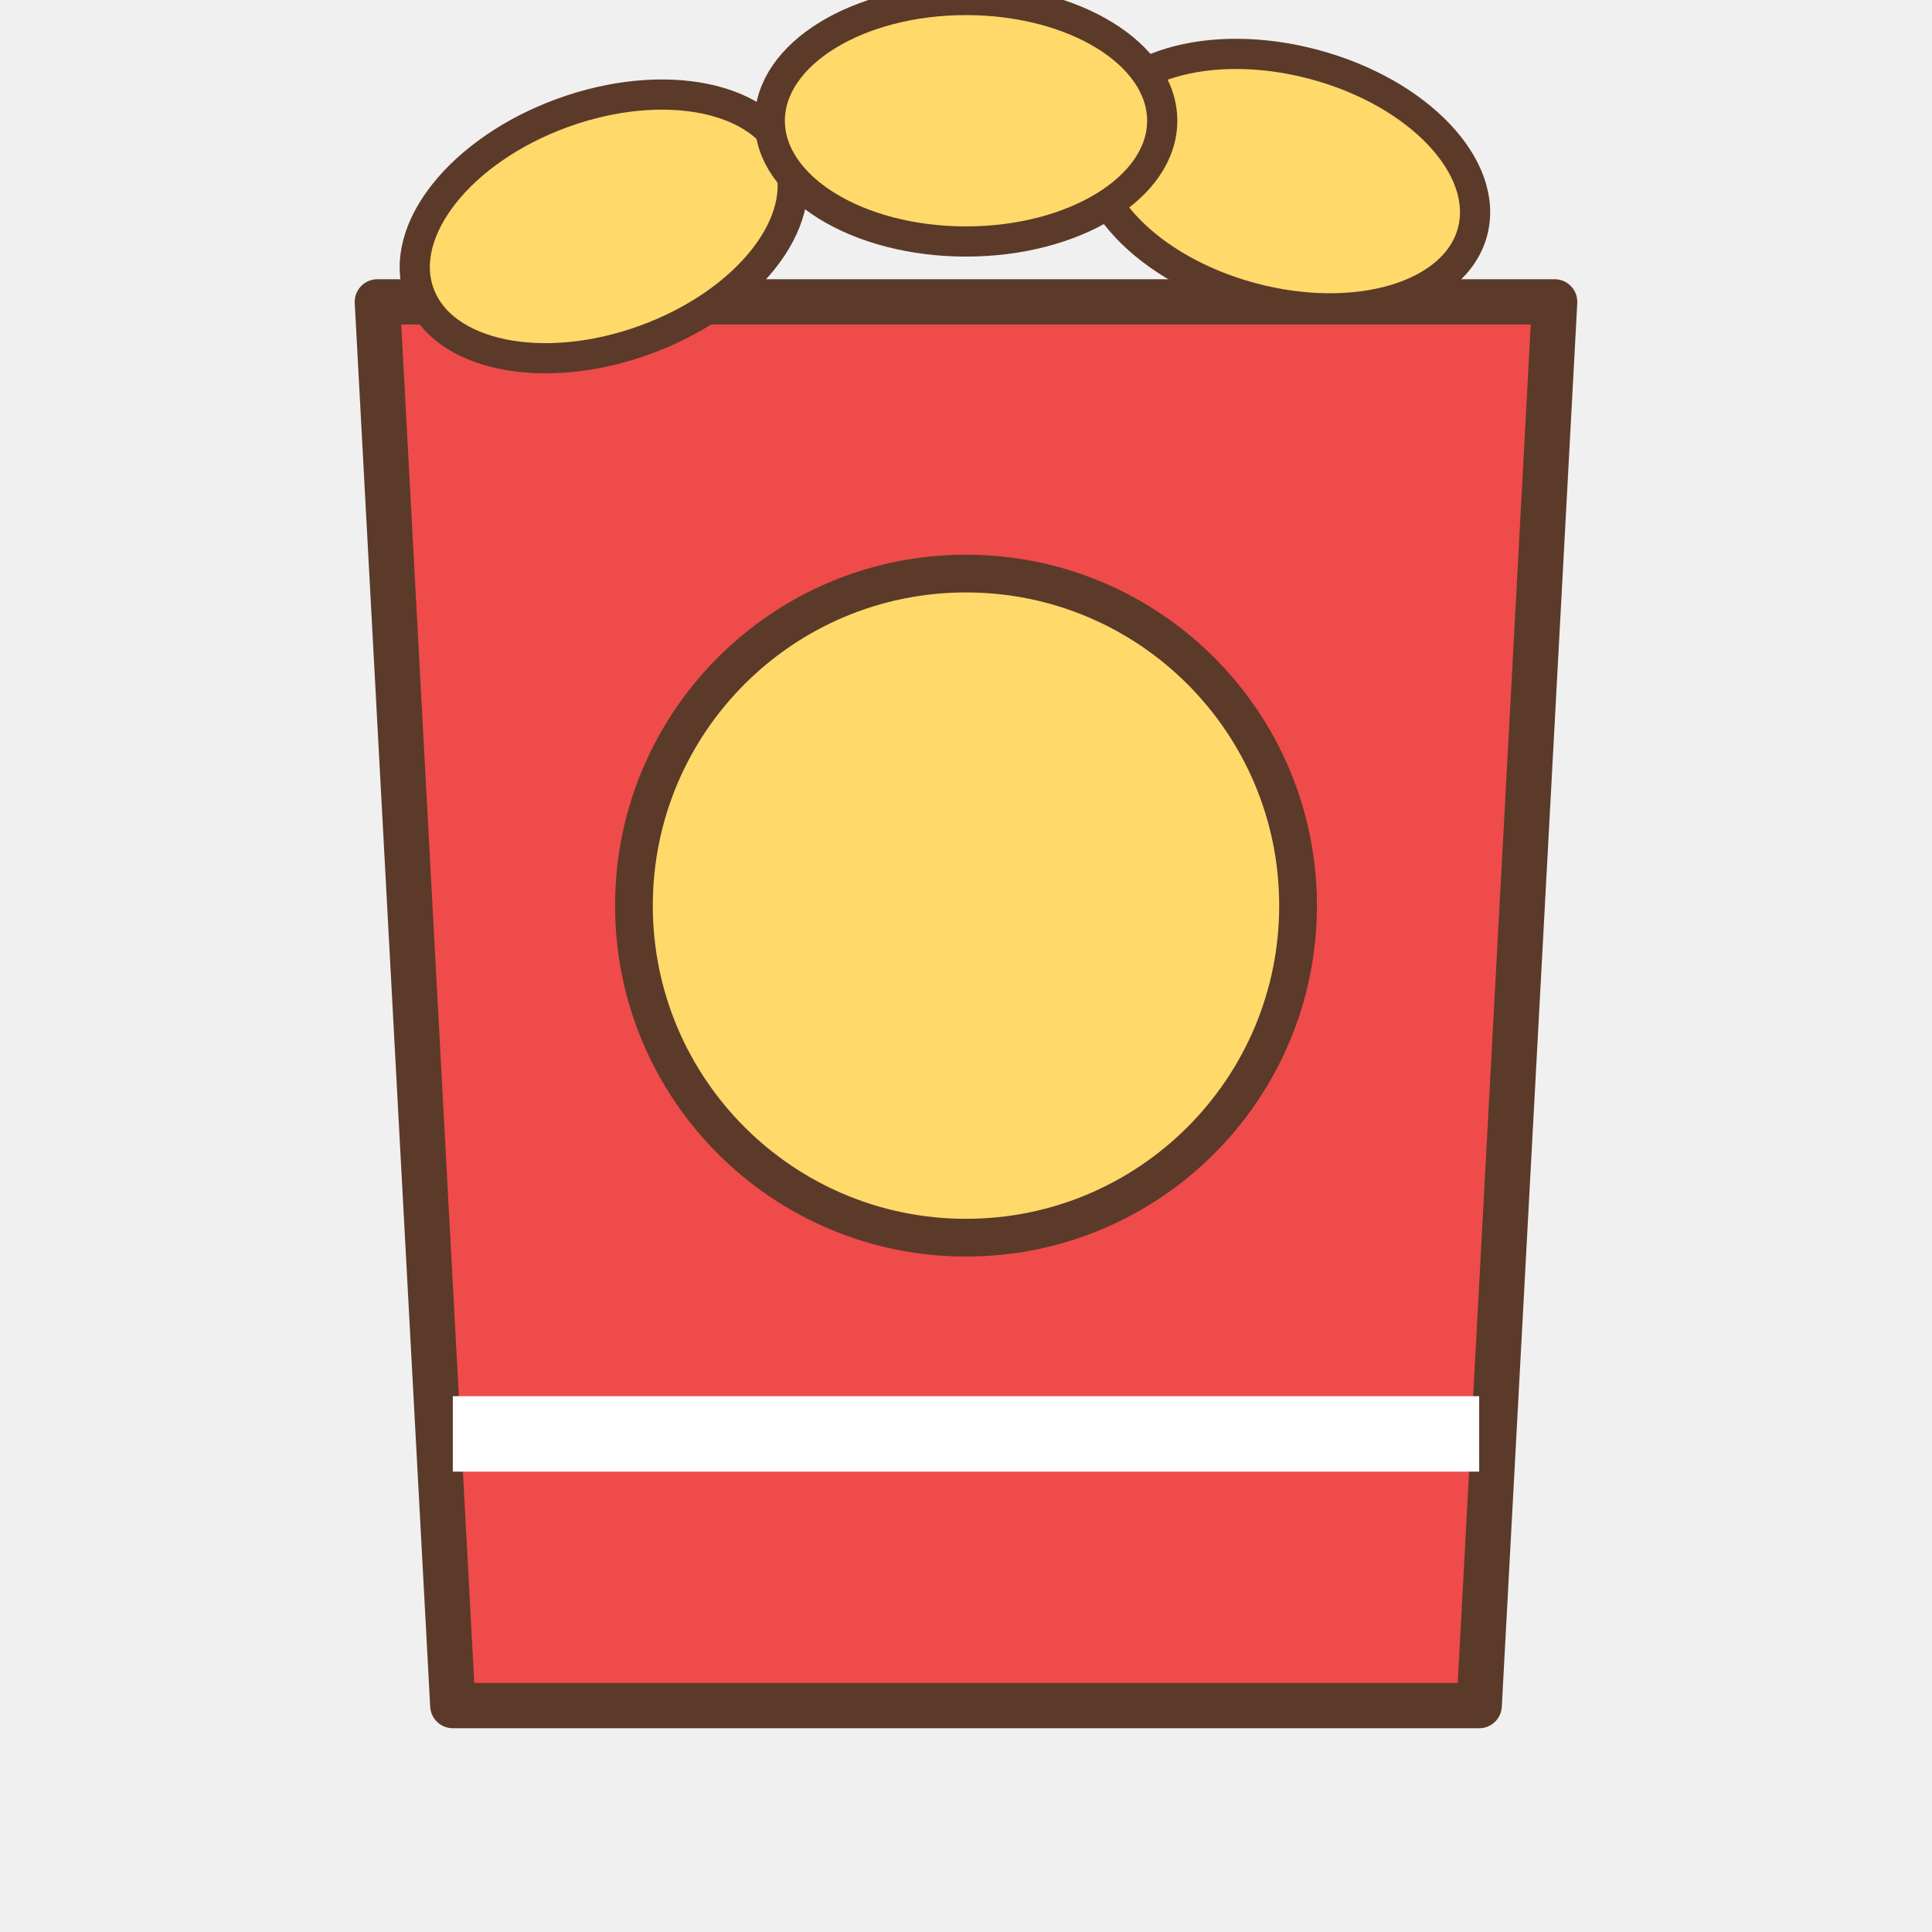
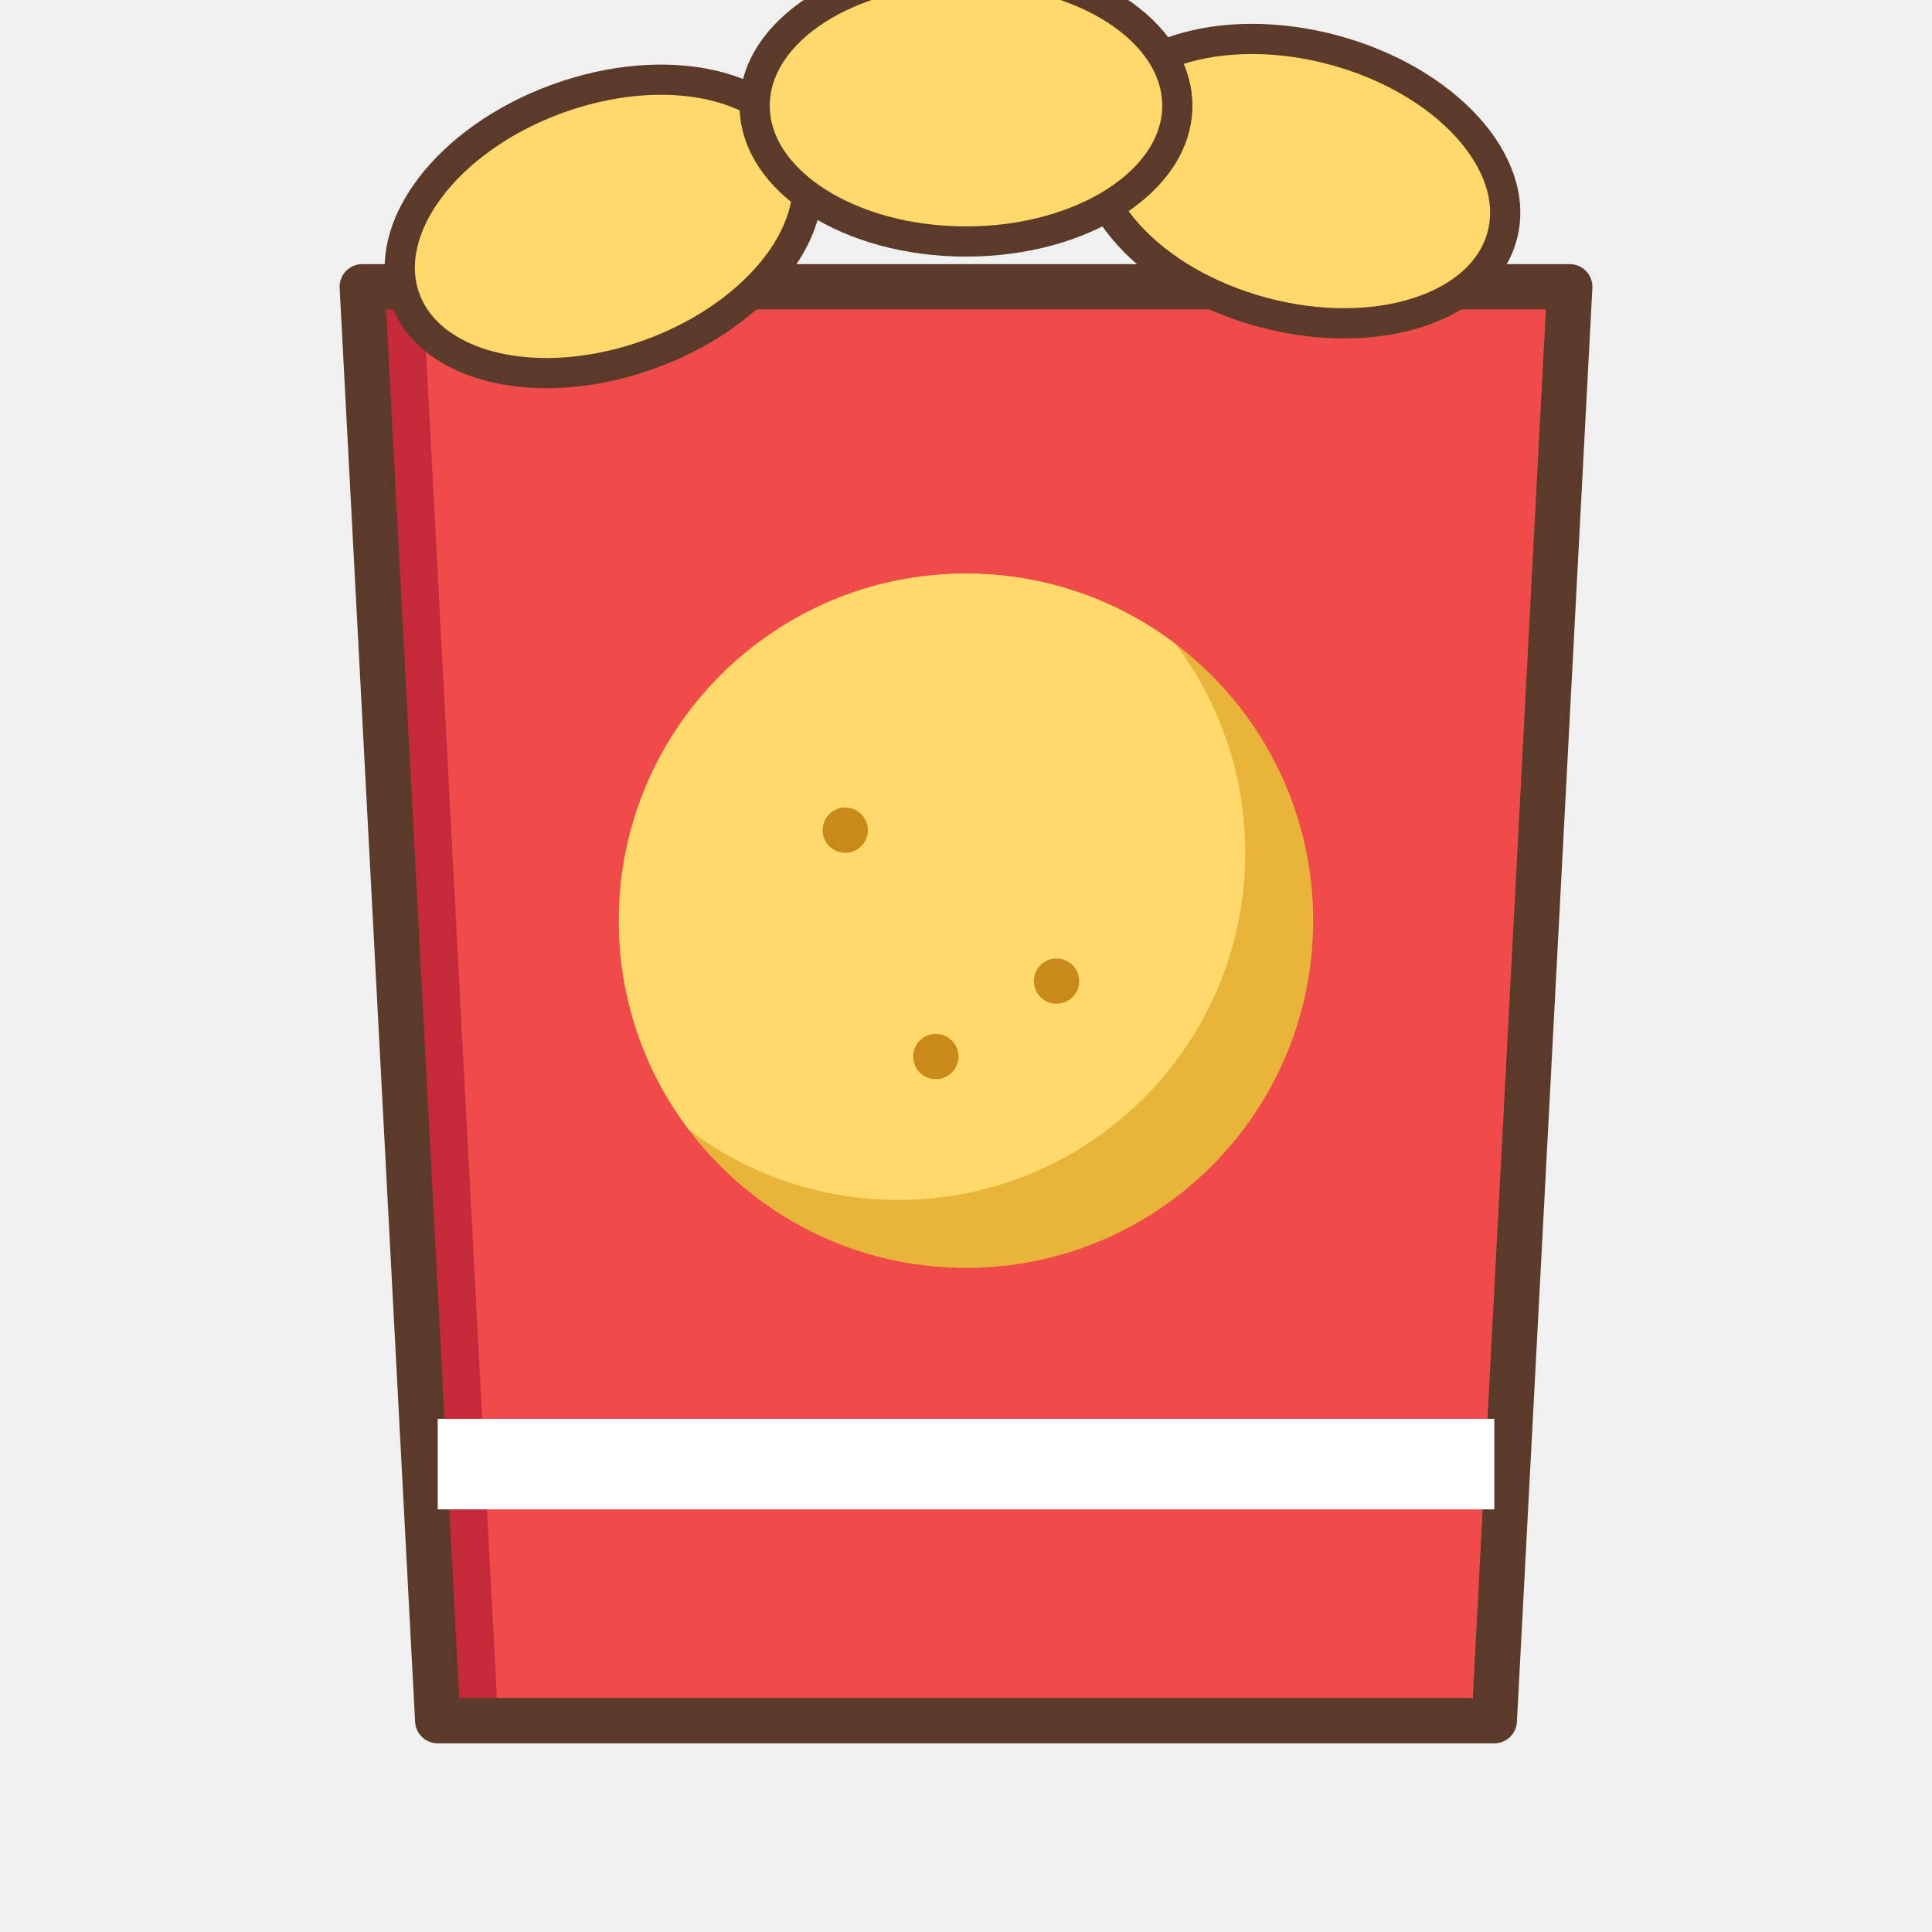
<svg xmlns="http://www.w3.org/2000/svg" viewBox="0 0 256 256">
  <g stroke="#5b3a29" stroke-width="6" stroke-linejoin="round" stroke-linecap="round">
-     <path d="M50 40h156l-10 186H60z" fill="#ef4b4b" />
+     <defs>
+       <path id="s106" d="M48 38h160l-10 190H58z" />
+       <clipPath id="cs106">
+         <use href="#s106" />
+       </clipPath>
+     </defs>
+     <use href="#s106" fill="#c42a3a" stroke="none" />
+     <g clip-path="url(#cs106)">
+       <use href="#s106" fill="#ef4b4b" stroke="none" transform="translate(8 0)" />
+     </g>
+     <use href="#s106" fill="none" />
  </g>
-   <circle cx="128" cy="120" r="44" fill="#ffd96a" stroke="#5b3a29" stroke-width="5" />
-   <ellipse cx="80" cy="30" rx="26" ry="16" fill="#ffd96a" stroke="#5b3a29" stroke-width="4" transform="rotate(-20 80 30)" />
-   <ellipse cx="170" cy="24" rx="26" ry="16" fill="#ffd96a" stroke="#5b3a29" stroke-width="4" transform="rotate(15 170 24)" />
-   <ellipse cx="128" cy="16" rx="26" ry="16" fill="#ffd96a" stroke="#5b3a29" stroke-width="4" transform="rotate(0 128 16)" />
-   <path d="M60 190h136" stroke="#fff" stroke-width="10" />
+   <defs>
+     <circle id="s107" cx="128" cy="122" r="46" />
+     <clipPath id="cs107">
+       <use href="#s107" />
+     </clipPath>
+   </defs>
+   <use href="#s107" fill="#e8b43a" stroke="none" />
+   <g clip-path="url(#cs107)">
+     <use href="#s107" fill="#ffd96a" stroke="none" transform="translate(-9 -9)" />
+   </g>
+   <use href="#s107" fill="none" />
+   <g stroke="#5b3a29" stroke-width="4">
+     <ellipse cx="80" cy="30" rx="28" ry="18" fill="#ffd96a" transform="rotate(-20 80 30)" />
+   </g>
+   <g stroke="#5b3a29" stroke-width="4">
+     <ellipse cx="172" cy="24" rx="28" ry="18" fill="#ffd96a" transform="rotate(15 172 24)" />
+   </g>
+   <g stroke="#5b3a29" stroke-width="4">
+     <ellipse cx="128" cy="14" rx="28" ry="18" fill="#ffd96a" transform="rotate(0 128 14)" />
+   </g>
+   <path d="M58 194h140" stroke="#fff" stroke-width="12" />
+   <circle cx="112" cy="110" r="3" fill="#c98a1a" />
+   <circle cx="140" cy="130" r="3" fill="#c98a1a" />
+   <circle cx="124" cy="140" r="3" fill="#c98a1a" />
</svg>
